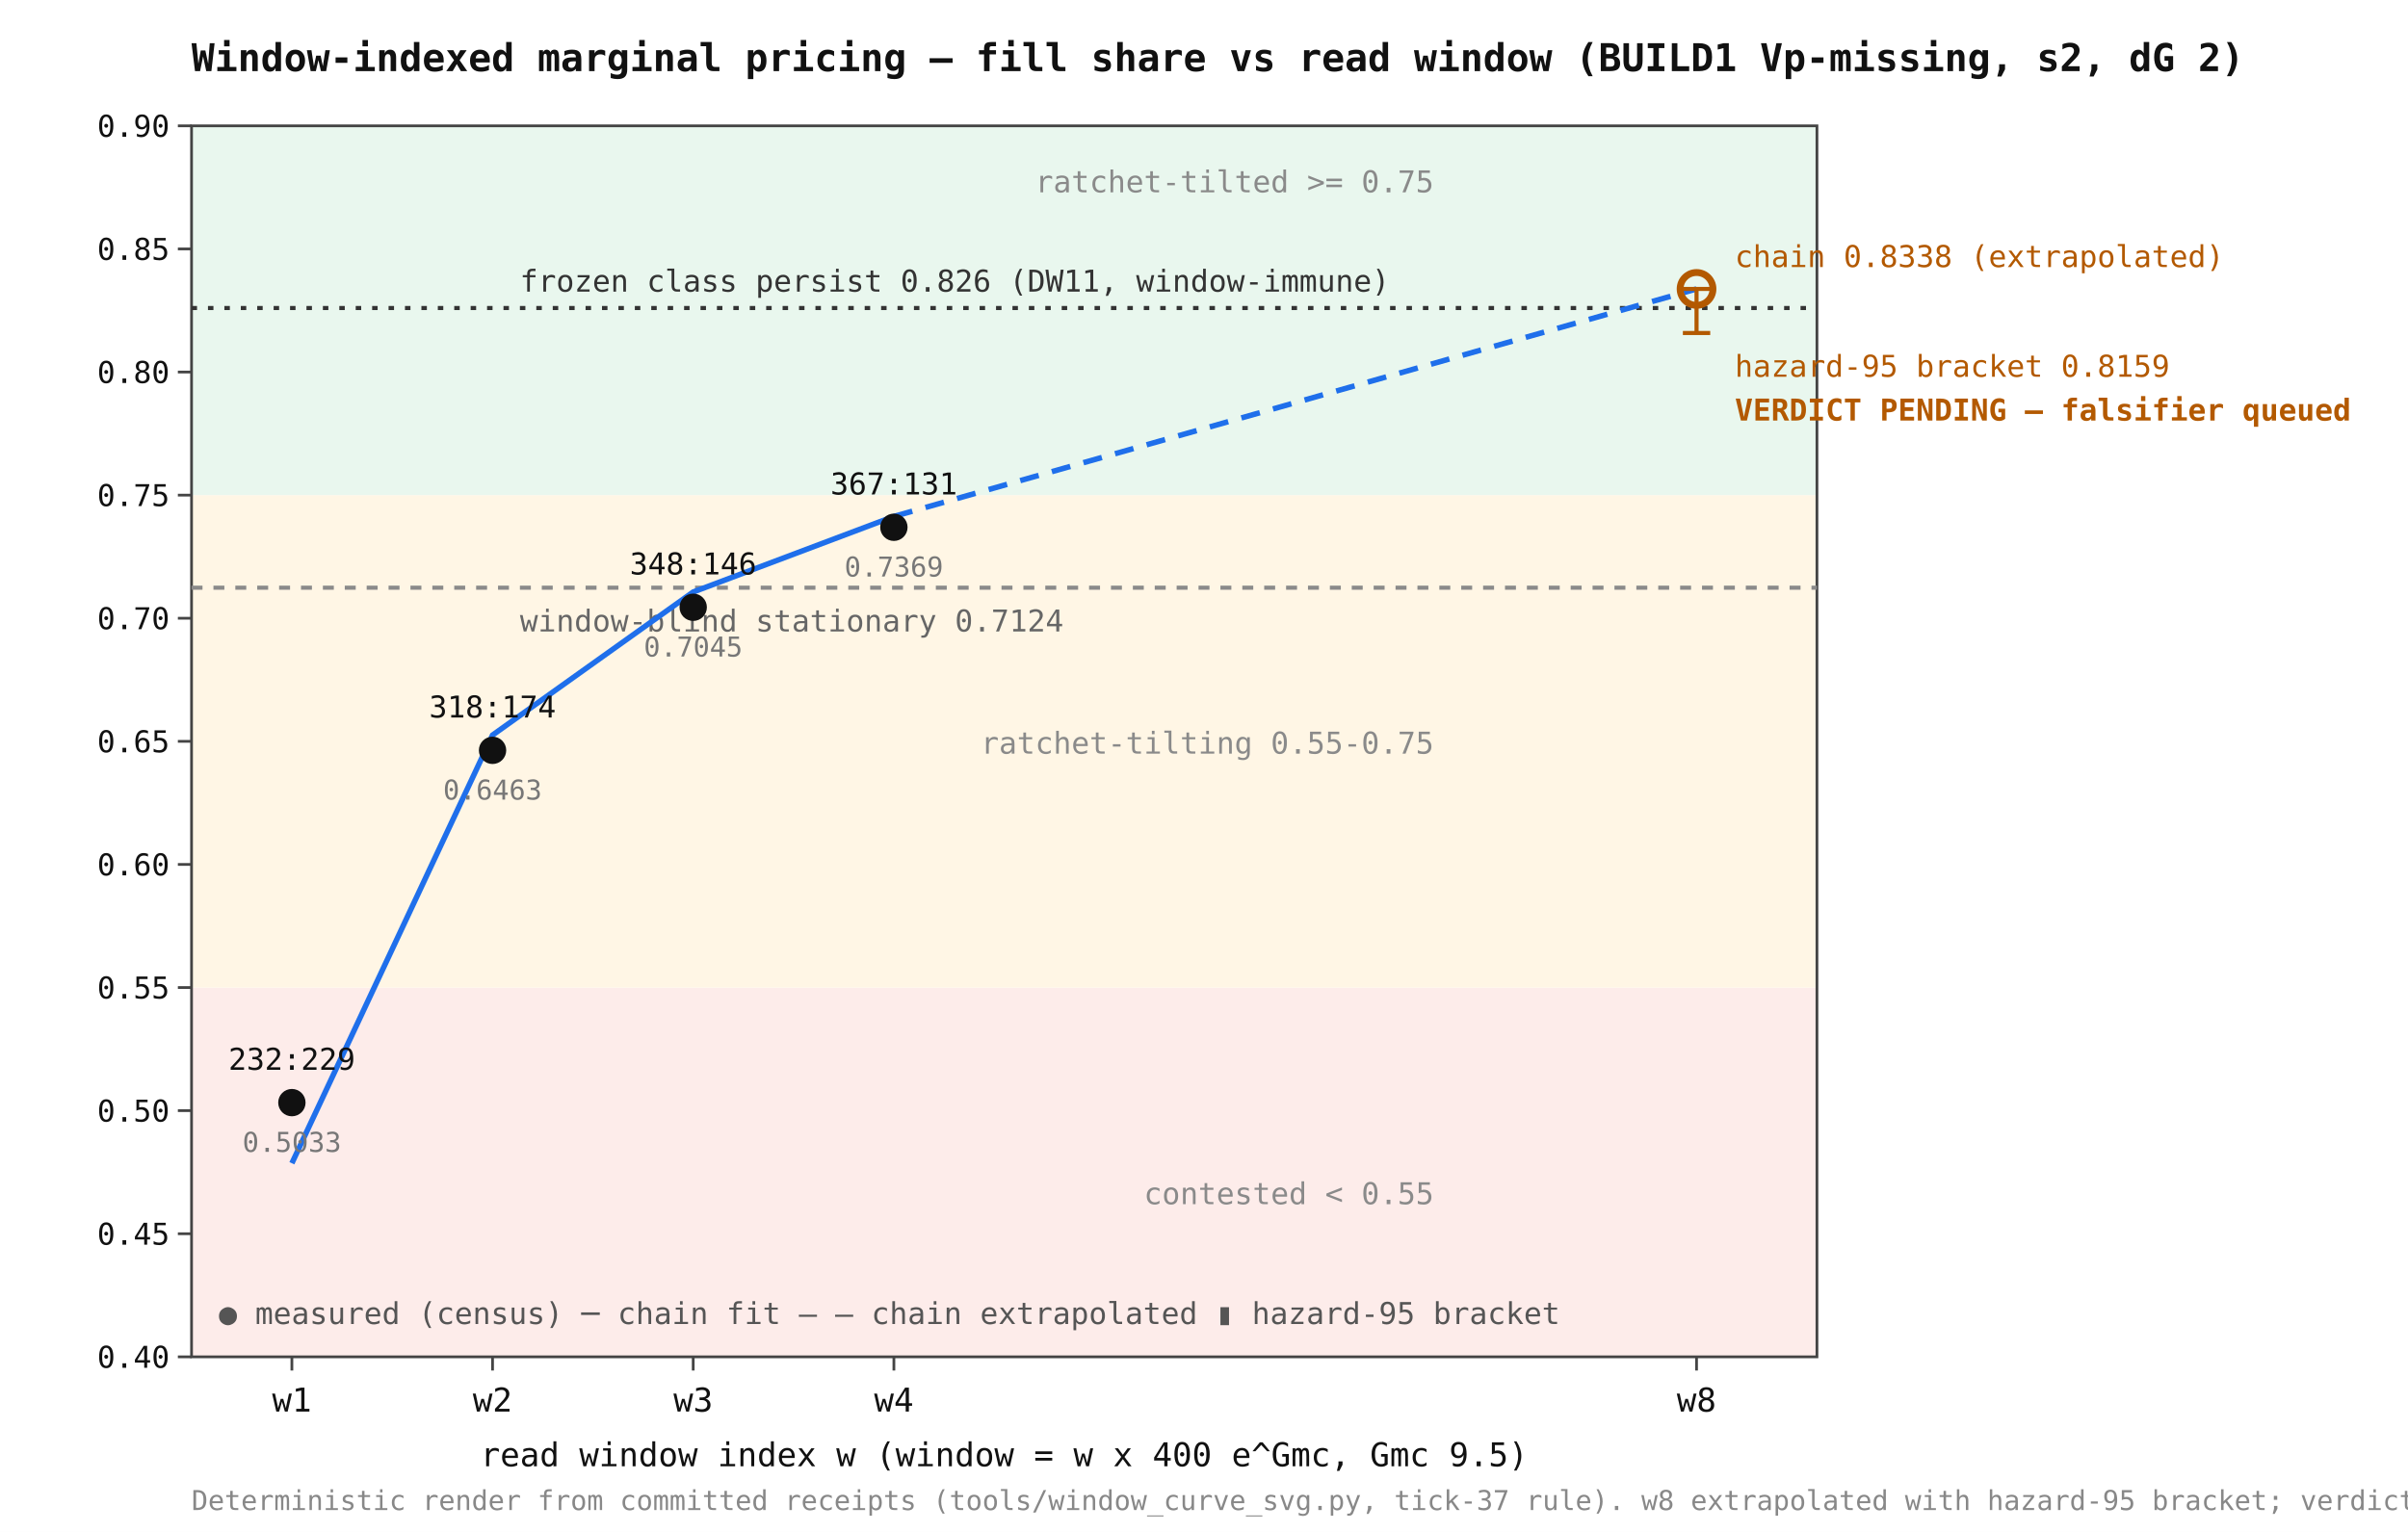
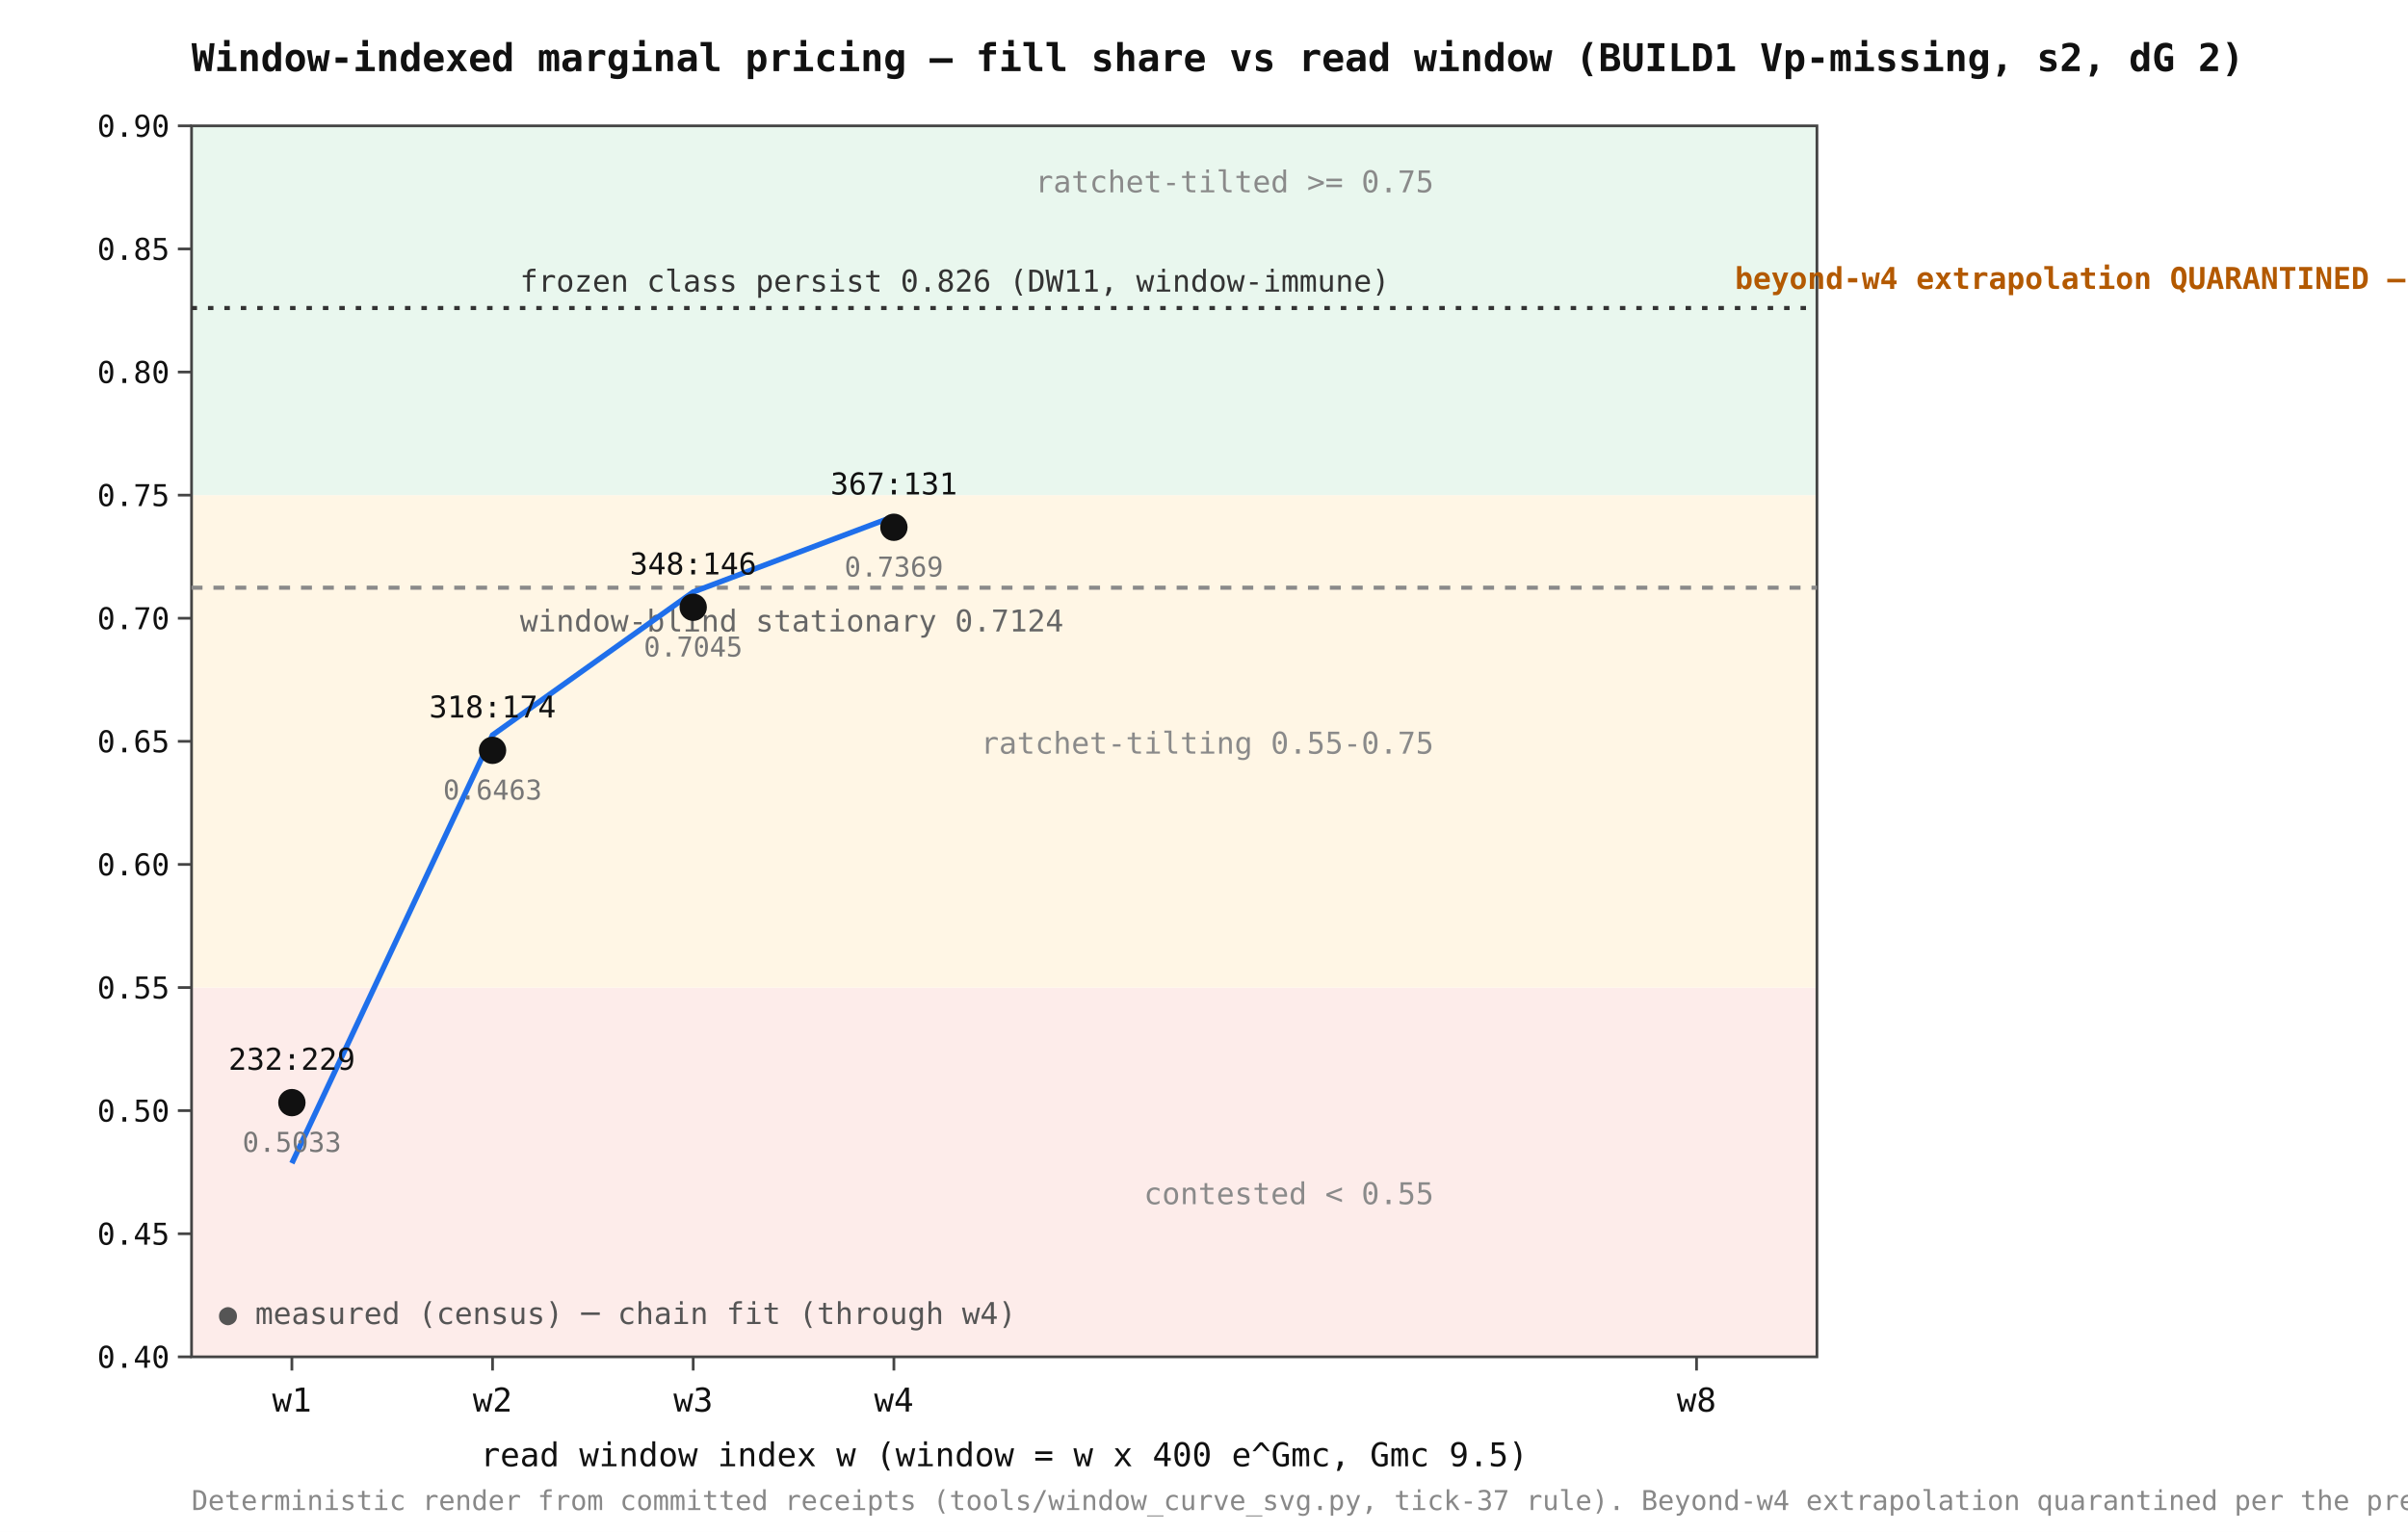
<svg xmlns="http://www.w3.org/2000/svg" viewBox="0 0 880 560" font-family="ui-monospace, Menlo, Consolas, monospace">
  <rect width="880" height="560" fill="#ffffff" />
  <text x="70" y="26" font-size="14" font-weight="600" fill="#111">Window-indexed marginal pricing — fill share vs read window (BUILD1 Vp-missing, s2, dG 2)</text>
  <rect x="70" y="361.00" width="594" height="135.00" fill="#fdecea" />
  <rect x="70" y="181.00" width="594" height="180.00" fill="#fff6e5" />
  <rect x="70" y="46.00" width="594" height="135.00" fill="#e9f7ee" />
  <text x="524.00" y="440.20" font-size="11" fill="#8a8a8a" text-anchor="end">contested  &lt; 0.55</text>
  <text x="524.00" y="275.50" font-size="11" fill="#8a8a8a" text-anchor="end">ratchet-tilting  0.55-0.75</text>
  <text x="524.00" y="70.30" font-size="11" fill="#8a8a8a" text-anchor="end">ratchet-tilted  &gt;= 0.75</text>
  <rect x="70" y="46" width="594" height="450" fill="none" stroke="#444" />
  <line x1="65" y1="496.00" x2="70" y2="496.00" stroke="#444" />
  <text x="62" y="500.00" font-size="11" text-anchor="end" fill="#111">0.40</text>
  <line x1="65" y1="451.00" x2="70" y2="451.00" stroke="#444" />
  <text x="62" y="455.00" font-size="11" text-anchor="end" fill="#111">0.45</text>
  <line x1="65" y1="406.00" x2="70" y2="406.00" stroke="#444" />
  <text x="62" y="410.00" font-size="11" text-anchor="end" fill="#111">0.50</text>
  <line x1="65" y1="361.00" x2="70" y2="361.00" stroke="#444" />
  <text x="62" y="365.00" font-size="11" text-anchor="end" fill="#111">0.55</text>
  <line x1="65" y1="316.00" x2="70" y2="316.00" stroke="#444" />
  <text x="62" y="320.00" font-size="11" text-anchor="end" fill="#111">0.60</text>
  <line x1="65" y1="271.00" x2="70" y2="271.00" stroke="#444" />
  <text x="62" y="275.00" font-size="11" text-anchor="end" fill="#111">0.65</text>
  <line x1="65" y1="226.00" x2="70" y2="226.00" stroke="#444" />
  <text x="62" y="230.00" font-size="11" text-anchor="end" fill="#111">0.70</text>
  <line x1="65" y1="181.00" x2="70" y2="181.00" stroke="#444" />
  <text x="62" y="185.00" font-size="11" text-anchor="end" fill="#111">0.75</text>
  <line x1="65" y1="136.00" x2="70" y2="136.00" stroke="#444" />
  <text x="62" y="140.00" font-size="11" text-anchor="end" fill="#111">0.80</text>
  <line x1="65" y1="91.00" x2="70" y2="91.00" stroke="#444" />
  <text x="62" y="95.00" font-size="11" text-anchor="end" fill="#111">0.85</text>
  <line x1="65" y1="46.00" x2="70" y2="46.00" stroke="#444" />
  <text x="62" y="50.00" font-size="11" text-anchor="end" fill="#111">0.90</text>
  <line x1="106.67" y1="496" x2="106.67" y2="501" stroke="#444" />
  <text x="106.67" y="516" font-size="12" text-anchor="middle" fill="#111">w1</text>
  <line x1="180.00" y1="496" x2="180.00" y2="501" stroke="#444" />
  <text x="180.00" y="516" font-size="12" text-anchor="middle" fill="#111">w2</text>
  <line x1="253.33" y1="496" x2="253.33" y2="501" stroke="#444" />
  <text x="253.33" y="516" font-size="12" text-anchor="middle" fill="#111">w3</text>
  <line x1="326.67" y1="496" x2="326.67" y2="501" stroke="#444" />
  <text x="326.67" y="516" font-size="12" text-anchor="middle" fill="#111">w4</text>
  <line x1="620.00" y1="496" x2="620.00" y2="501" stroke="#444" />
  <text x="620.00" y="516" font-size="12" text-anchor="middle" fill="#111">w8</text>
  <text x="367.00" y="536" font-size="12" text-anchor="middle" fill="#111">read window index w (window = w x 400 e^Gmc, Gmc 9.5)</text>
  <line x1="70" y1="214.84" x2="664" y2="214.84" stroke="#8a8a8a" stroke-width="1.5" stroke-dasharray="4 4" />
  <text x="190" y="230.84" font-size="11" fill="#666">window-blind stationary 0.7124</text>
  <line x1="70" y1="112.60" x2="664" y2="112.60" stroke="#333" stroke-width="1.5" stroke-dasharray="2 4" />
  <text x="190" y="106.60" font-size="11" fill="#333">frozen class persist 0.826 (DW11, window-immune)</text>
  <polyline class="chain-fit" points="106.67,425.23 180.00,268.71 253.33,216.40 326.67,188.78" fill="none" stroke="#1f6feb" stroke-width="2" />
-   <line class="chain-extrap" x1="326.67" y1="188.78" x2="620.00" y2="105.62" stroke="#1f6feb" stroke-width="2" stroke-dasharray="7 5" />
  <circle class="measured" cx="106.67" cy="403.07" r="5" fill="#111" />
  <text x="106.67" y="391.07" font-size="11" text-anchor="middle" fill="#111">232:229</text>
  <text x="106.67" y="421.07" font-size="10" text-anchor="middle" fill="#777">0.5033</text>
  <circle class="measured" cx="180.00" cy="274.29" r="5" fill="#111" />
  <text x="180.00" y="262.29" font-size="11" text-anchor="middle" fill="#111">318:174</text>
  <text x="180.00" y="292.29" font-size="10" text-anchor="middle" fill="#777">0.6463</text>
  <circle class="measured" cx="253.33" cy="221.99" r="5" fill="#111" />
  <text x="253.33" y="209.99" font-size="11" text-anchor="middle" fill="#111">348:146</text>
  <text x="253.33" y="239.99" font-size="10" text-anchor="middle" fill="#777">0.7045</text>
  <circle class="measured" cx="326.67" cy="192.75" r="5" fill="#111" />
  <text x="326.67" y="180.75" font-size="11" text-anchor="middle" fill="#111">367:131</text>
  <text x="326.67" y="210.75" font-size="10" text-anchor="middle" fill="#777">0.7369</text>
-   <line class="hazard95" x1="620.00" y1="121.73" x2="620.00" y2="105.62" stroke="#b35900" stroke-width="1.5" />
-   <line class="hazard95" x1="615.00" y1="121.73" x2="625.00" y2="121.73" stroke="#b35900" stroke-width="1.5" />
-   <line class="hazard95" x1="615.00" y1="105.62" x2="625.00" y2="105.62" stroke="#b35900" stroke-width="1.5" />
-   <circle class="w8-pending" cx="620.00" cy="105.62" r="6" fill="none" stroke="#b35900" stroke-width="2.5" />
-   <text x="634.00" y="97.62" font-size="11" fill="#b35900">chain 0.8338 (extrapolated)</text>
-   <text x="634.00" y="137.73" font-size="11" fill="#b35900">hazard-95 bracket 0.8159</text>
-   <text x="634.00" y="153.73" font-size="11" font-weight="600" fill="#b35900">VERDICT PENDING — falsifier queued</text>
-   <text x="80" y="484" font-size="11" fill="#555">● measured (census)   ─ chain fit   – – chain extrapolated   ▮ hazard-95 bracket</text>
-   <text x="70" y="552" font-size="10" fill="#888">Deterministic render from committed receipts (tools/window_curve_svg.py, tick-37 rule). w8 extrapolated with hazard-95 bracket; verdict pending queue job ed50c7ba…4daa85.</text>
+   <text class="w8-quarantined" x="634.00" y="105.62" font-size="11" font-weight="600" fill="#b35900">beyond-w4 extrapolation QUARANTINED — w8 refuted (receipt)</text>
+   <text x="80" y="484" font-size="11" fill="#555">● measured (census)   ─ chain fit (through w4)</text>
+   <text x="70" y="552" font-size="10" fill="#888">Deterministic render from committed receipts (tools/window_curve_svg.py, tick-37 rule). Beyond-w4 extrapolation quarantined per the pre-registered refutation (receipt of queue job ed50c7ba…4daa85); w1–w4 measured receipts unchanged.</text>
</svg>
